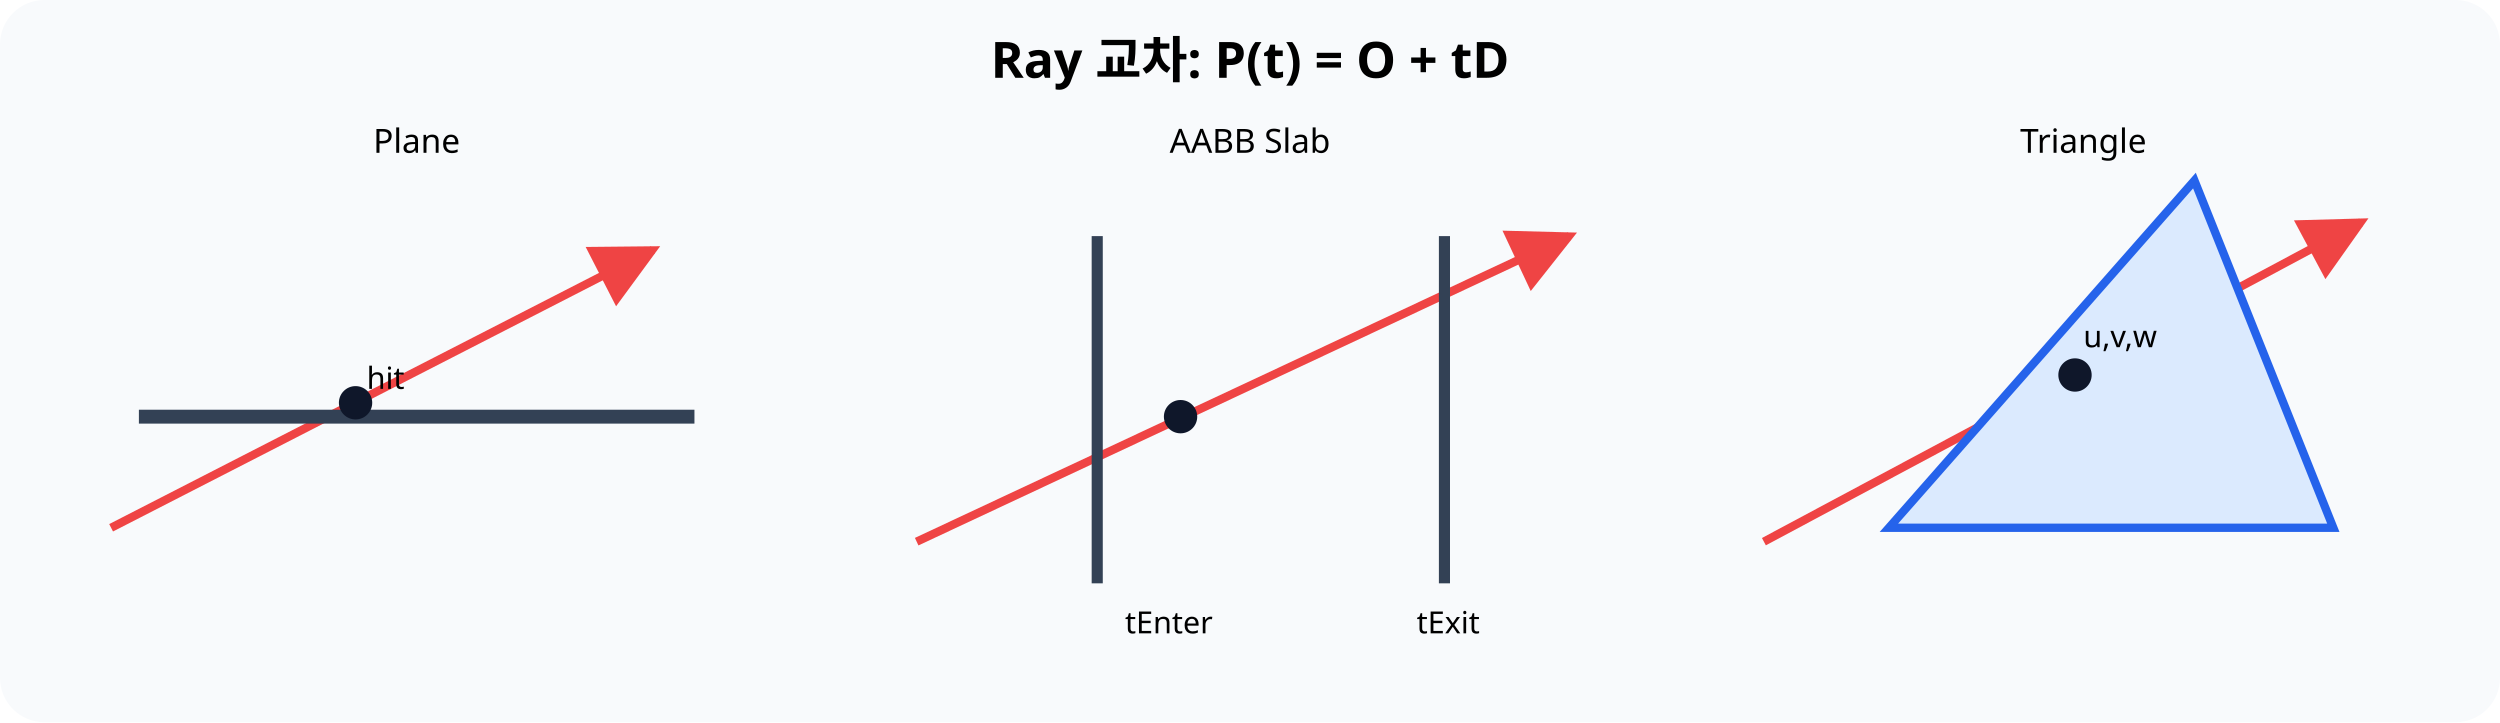
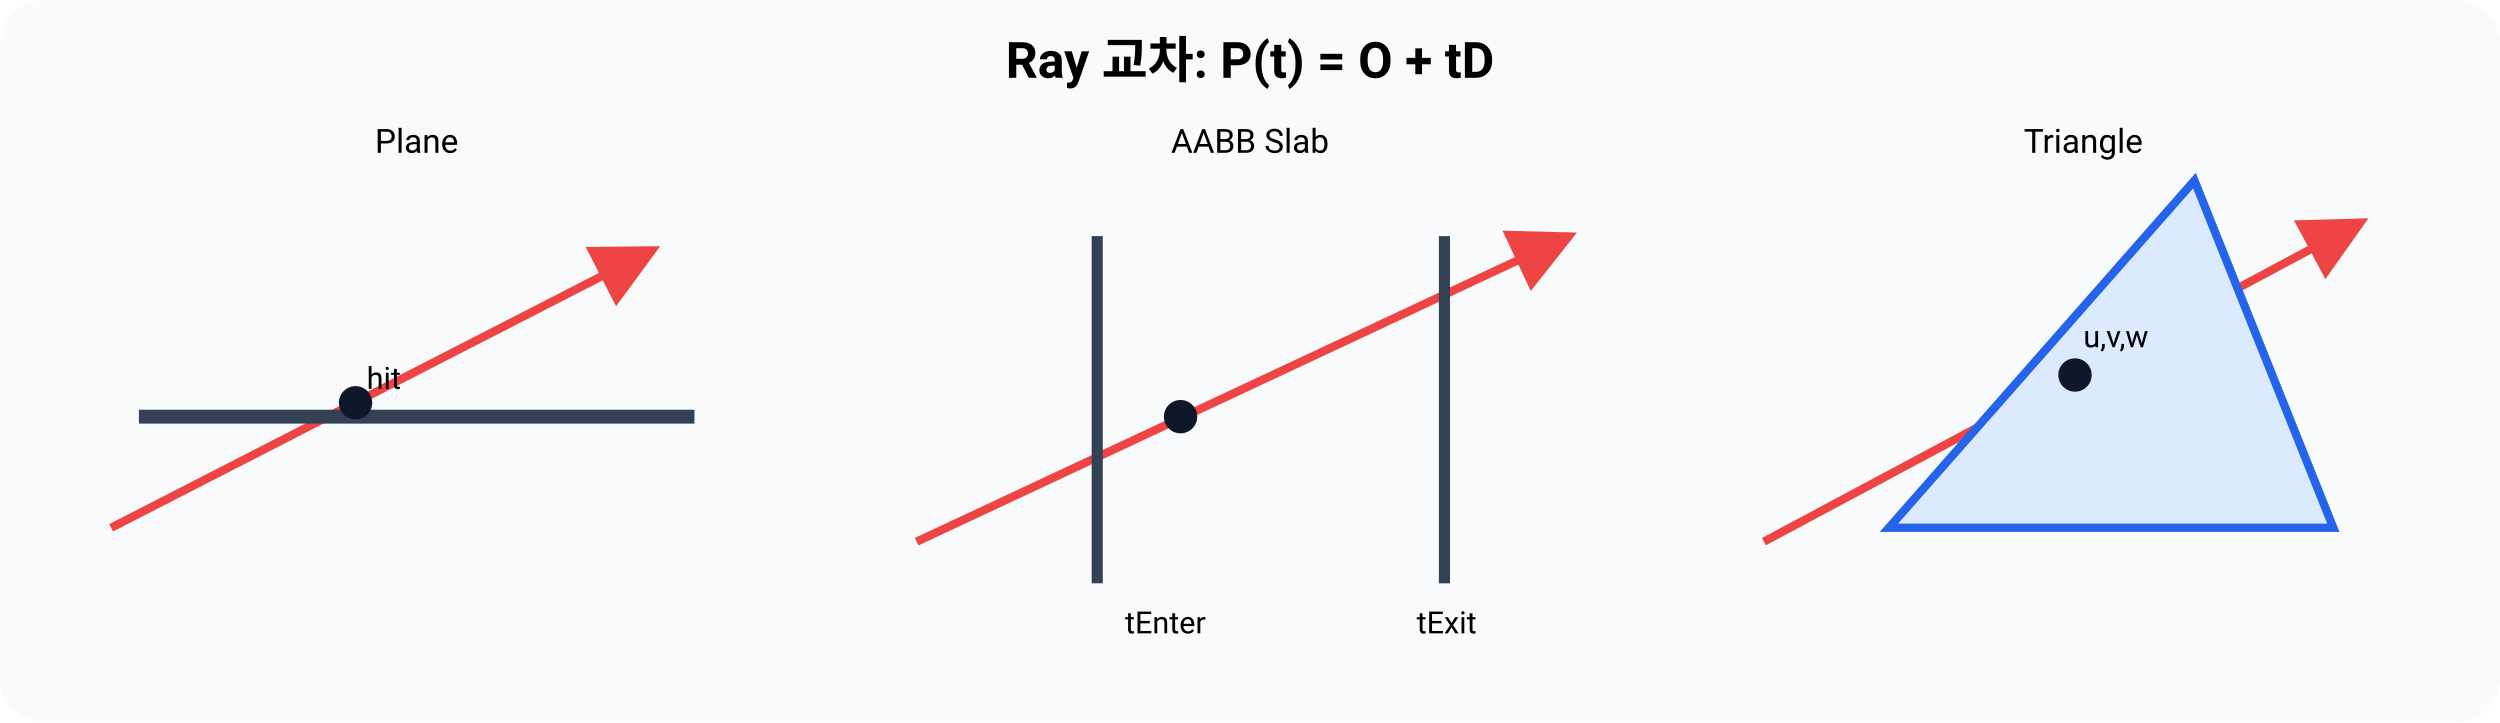
<svg xmlns="http://www.w3.org/2000/svg" viewBox="0 0 900 260">
  <rect width="900" height="260" rx="16" fill="#f8fafc" />
  <defs>
    <marker id="a" markerWidth="8" markerHeight="8" refX="7" refY="4" orient="auto">
      <path d="M0 0L8 4L0 8Z" fill="#ef4444" />
    </marker>
  </defs>
-   <text x="450" y="28" text-anchor="middle" font-family="sans-serif" font-size="18" font-weight="700">Ray 교차: P(t) = O + tD</text>
-   <g font-family="sans-serif" text-anchor="middle">
+   <text x="450" y="28" text-anchor="middle" font-family="-apple-system, BlinkMacSystemFont, 'Segoe UI', Roboto, 'Apple SD Gothic Neo', 'Malgun Gothic', 'Nanum Gothic', 'Noto Sans KR', sans-serif" font-size="18" font-weight="700">Ray 교차: P(t) = O + tD</text>
+   <g font-family="-apple-system, BlinkMacSystemFont, 'Segoe UI', Roboto, 'Apple SD Gothic Neo', 'Malgun Gothic', 'Nanum Gothic', 'Noto Sans KR', sans-serif" text-anchor="middle">
    <text x="150" y="55">Plane</text>
    <text x="450" y="55">AABB Slab</text>
    <text x="750" y="55">Triangle</text>
  </g>
  <g stroke="#ef4444" stroke-width="3" marker-end="url(#a)">
    <path d="M40 190L235 90" />
    <path d="M330 195L565 85" />
    <path d="M635 195L850 80" />
  </g>
  <path d="M50 150L250 150" stroke="#334155" stroke-width="5" />
  <path d="M395 85V210M520 85V210" stroke="#334155" stroke-width="4" />
  <path d="M680 190L790 65L840 190Z" fill="#dbeafe" stroke="#2563eb" stroke-width="3" />
  <g fill="#0f172a">
    <circle cx="128" cy="145" r="6" />
    <circle cx="425" cy="150" r="6" />
    <circle cx="747" cy="135" r="6" />
  </g>
-   <g font-family="sans-serif" font-size="11">
+   <g font-family="-apple-system, BlinkMacSystemFont, 'Segoe UI', Roboto, 'Apple SD Gothic Neo', 'Malgun Gothic', 'Nanum Gothic', 'Noto Sans KR', sans-serif" font-size="11">
    <text x="132" y="140">hit</text>
    <text x="405" y="228">tEnter</text>
    <text x="510" y="228">tExit</text>
    <text x="750" y="125">u,v,w</text>
  </g>
</svg>
